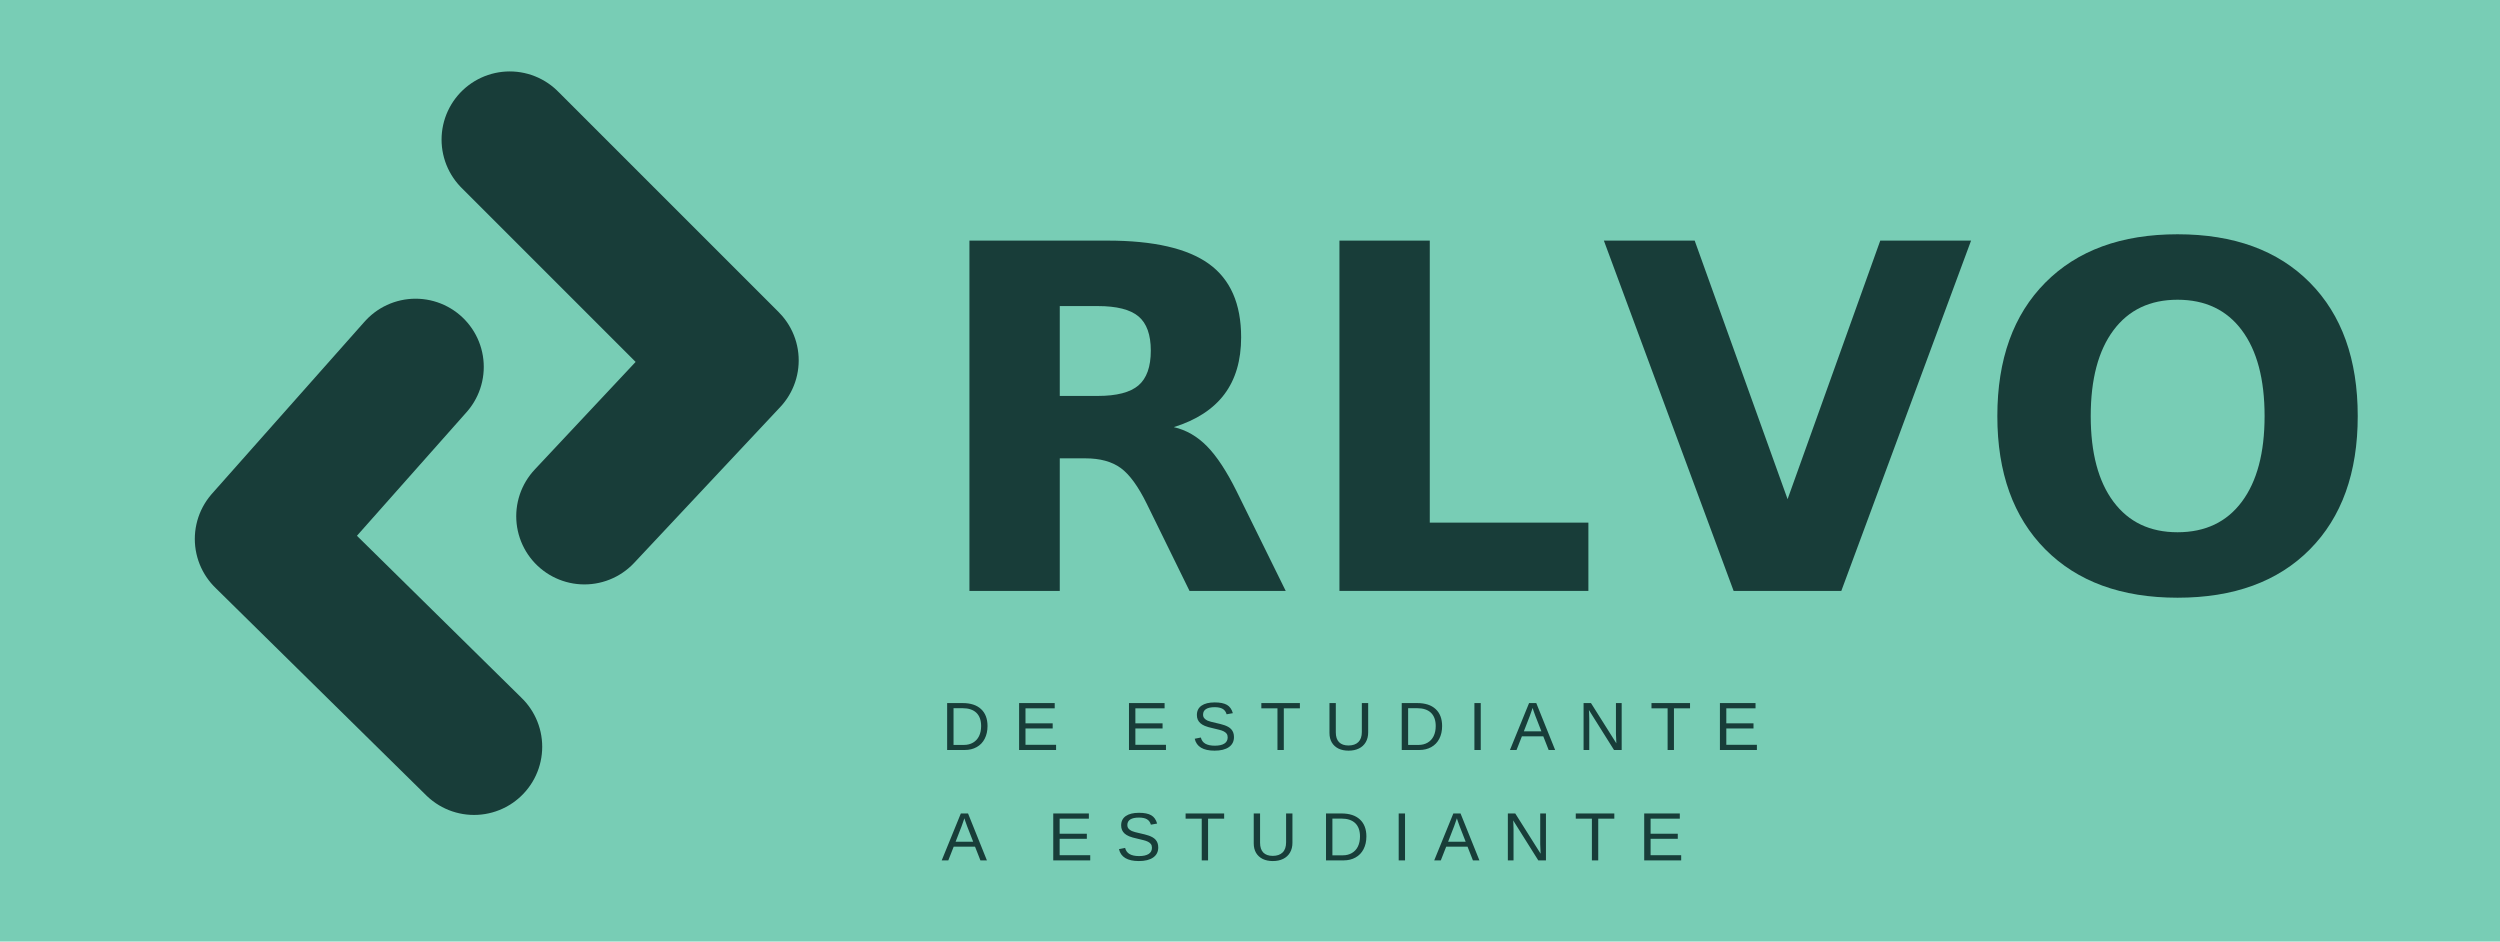
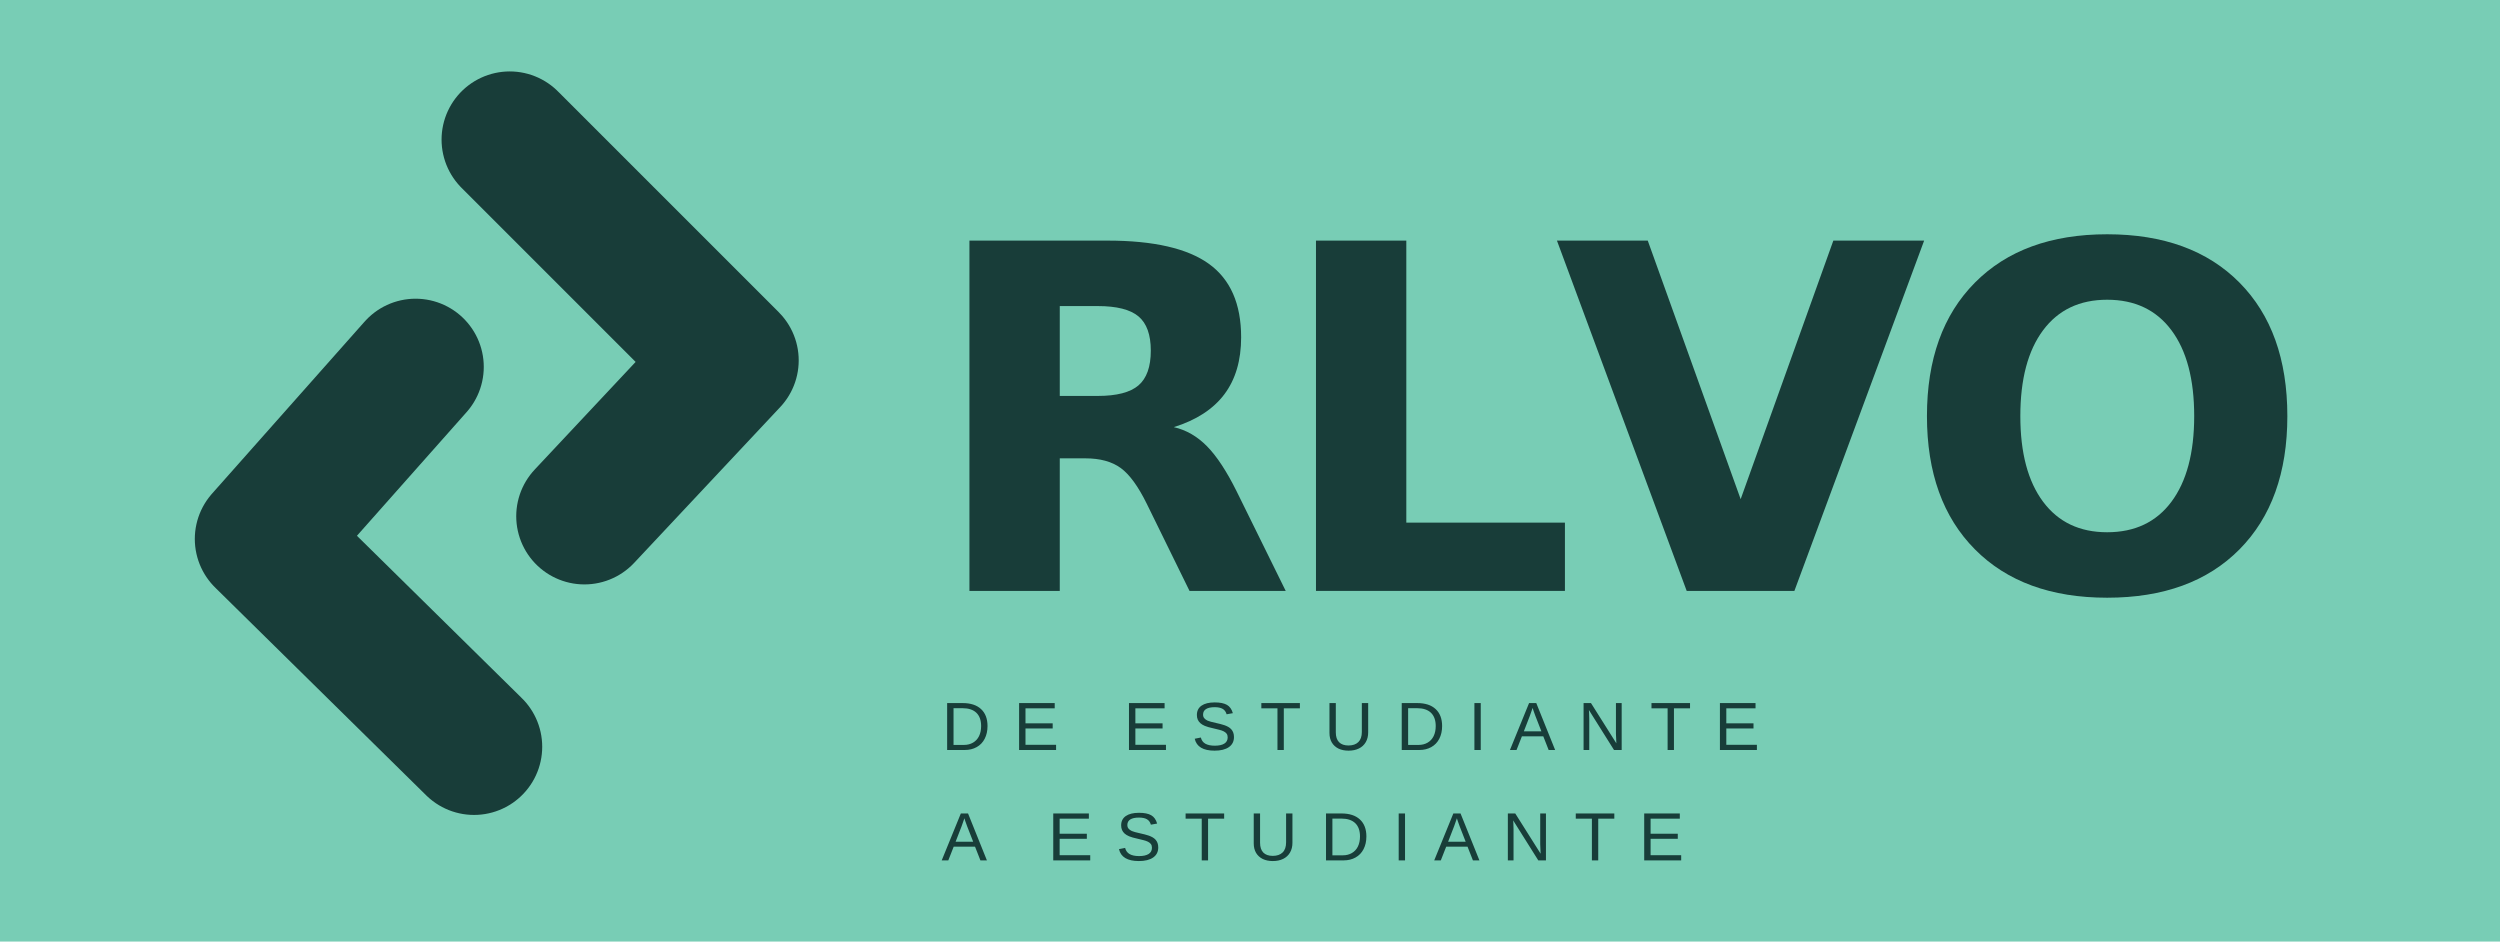
<svg xmlns="http://www.w3.org/2000/svg" width="770" height="290" viewBox="0 0 770 290">
  <rect width="770" height="290" fill="#78CDB5" />
  <g transform="translate(20 0)">
    <g fill="none" stroke="#183D39" stroke-width="42" stroke-linecap="round" stroke-linejoin="round">
      <path d="M 137 43 L 205 111 L 160 159" />
      <path d="M 108 113 L 61 166 L 126 230" />
    </g>
  </g>
  <g fill="#183D39">
    <path d="M735 831Q856 831 908.5 876.0Q961 921 961 1024Q961 1126 908.5 1170.0Q856 1214 735 1214H573V831ZM573 565V0H188V1493H776Q1071 1493 1208.5 1394.0Q1346 1295 1346 1081Q1346 933 1274.5 838.0Q1203 743 1059 698Q1138 680 1200.5 616.5Q1263 553 1327 424L1536 0H1126L944 371Q889 483 832.5 524.0Q776 565 682 565Z" transform="translate(285.000 182.000) scale(0.072266 -0.072266)" />
-     <path d="M188 1493H573V291H1249V0H188Z" transform="translate(398.963 182.000) scale(0.072266 -0.072266)" />
-     <path d="M10 1493H397L793 391L1188 1493H1575L1022 0H563Z" transform="translate(493.270 182.000) scale(0.072266 -0.072266)" />
-     <path d="M870 1241Q694 1241 597.0 1111.0Q500 981 500 745Q500 510 597.0 380.0Q694 250 870 250Q1047 250 1144.0 380.0Q1241 510 1241 745Q1241 981 1144.0 1111.0Q1047 1241 870 1241ZM870 1520Q1230 1520 1434.0 1314.0Q1638 1108 1638 745Q1638 383 1434.0 177.0Q1230 -29 870 -29Q511 -29 306.5 177.0Q102 383 102 745Q102 1108 306.5 1314.0Q511 1520 870 1520Z" transform="translate(607.811 182.000) scale(0.072266 -0.072266)" />
+     <path d="M188 1493H573V291H1249V0H188Z" transform="translate(391.736 182.000) scale(0.072266 -0.072266)" />
+     <path d="M10 1493H397L793 391L1188 1493H1575L1022 0H563Z" transform="translate(478.817 182.000) scale(0.072266 -0.072266)" />
+     <path d="M870 1241Q694 1241 597.0 1111.0Q500 981 500 745Q500 510 597.0 380.0Q694 250 870 250Q1047 250 1144.0 380.0Q1241 510 1241 745Q1241 981 1144.0 1111.0Q1047 1241 870 1241ZM870 1520Q1230 1520 1434.0 1314.0Q1638 1108 1638 745Q1638 383 1434.0 177.0Q1230 -29 870 -29Q511 -29 306.5 177.0Q102 383 102 745Q102 1108 306.5 1314.0Q511 1520 870 1520Z" transform="translate(586.131 182.000) scale(0.072266 -0.072266)" />
  </g>
  <text x="290" y="231" fill="#183D39" font-family="Arial,sans-serif" font-size="21" letter-spacing="7">DE ESTUDIANTE</text>
  <text x="290" y="265" fill="#183D39" font-family="Arial,sans-serif" font-size="21" letter-spacing="7">A ESTUDIANTE</text>
</svg>
